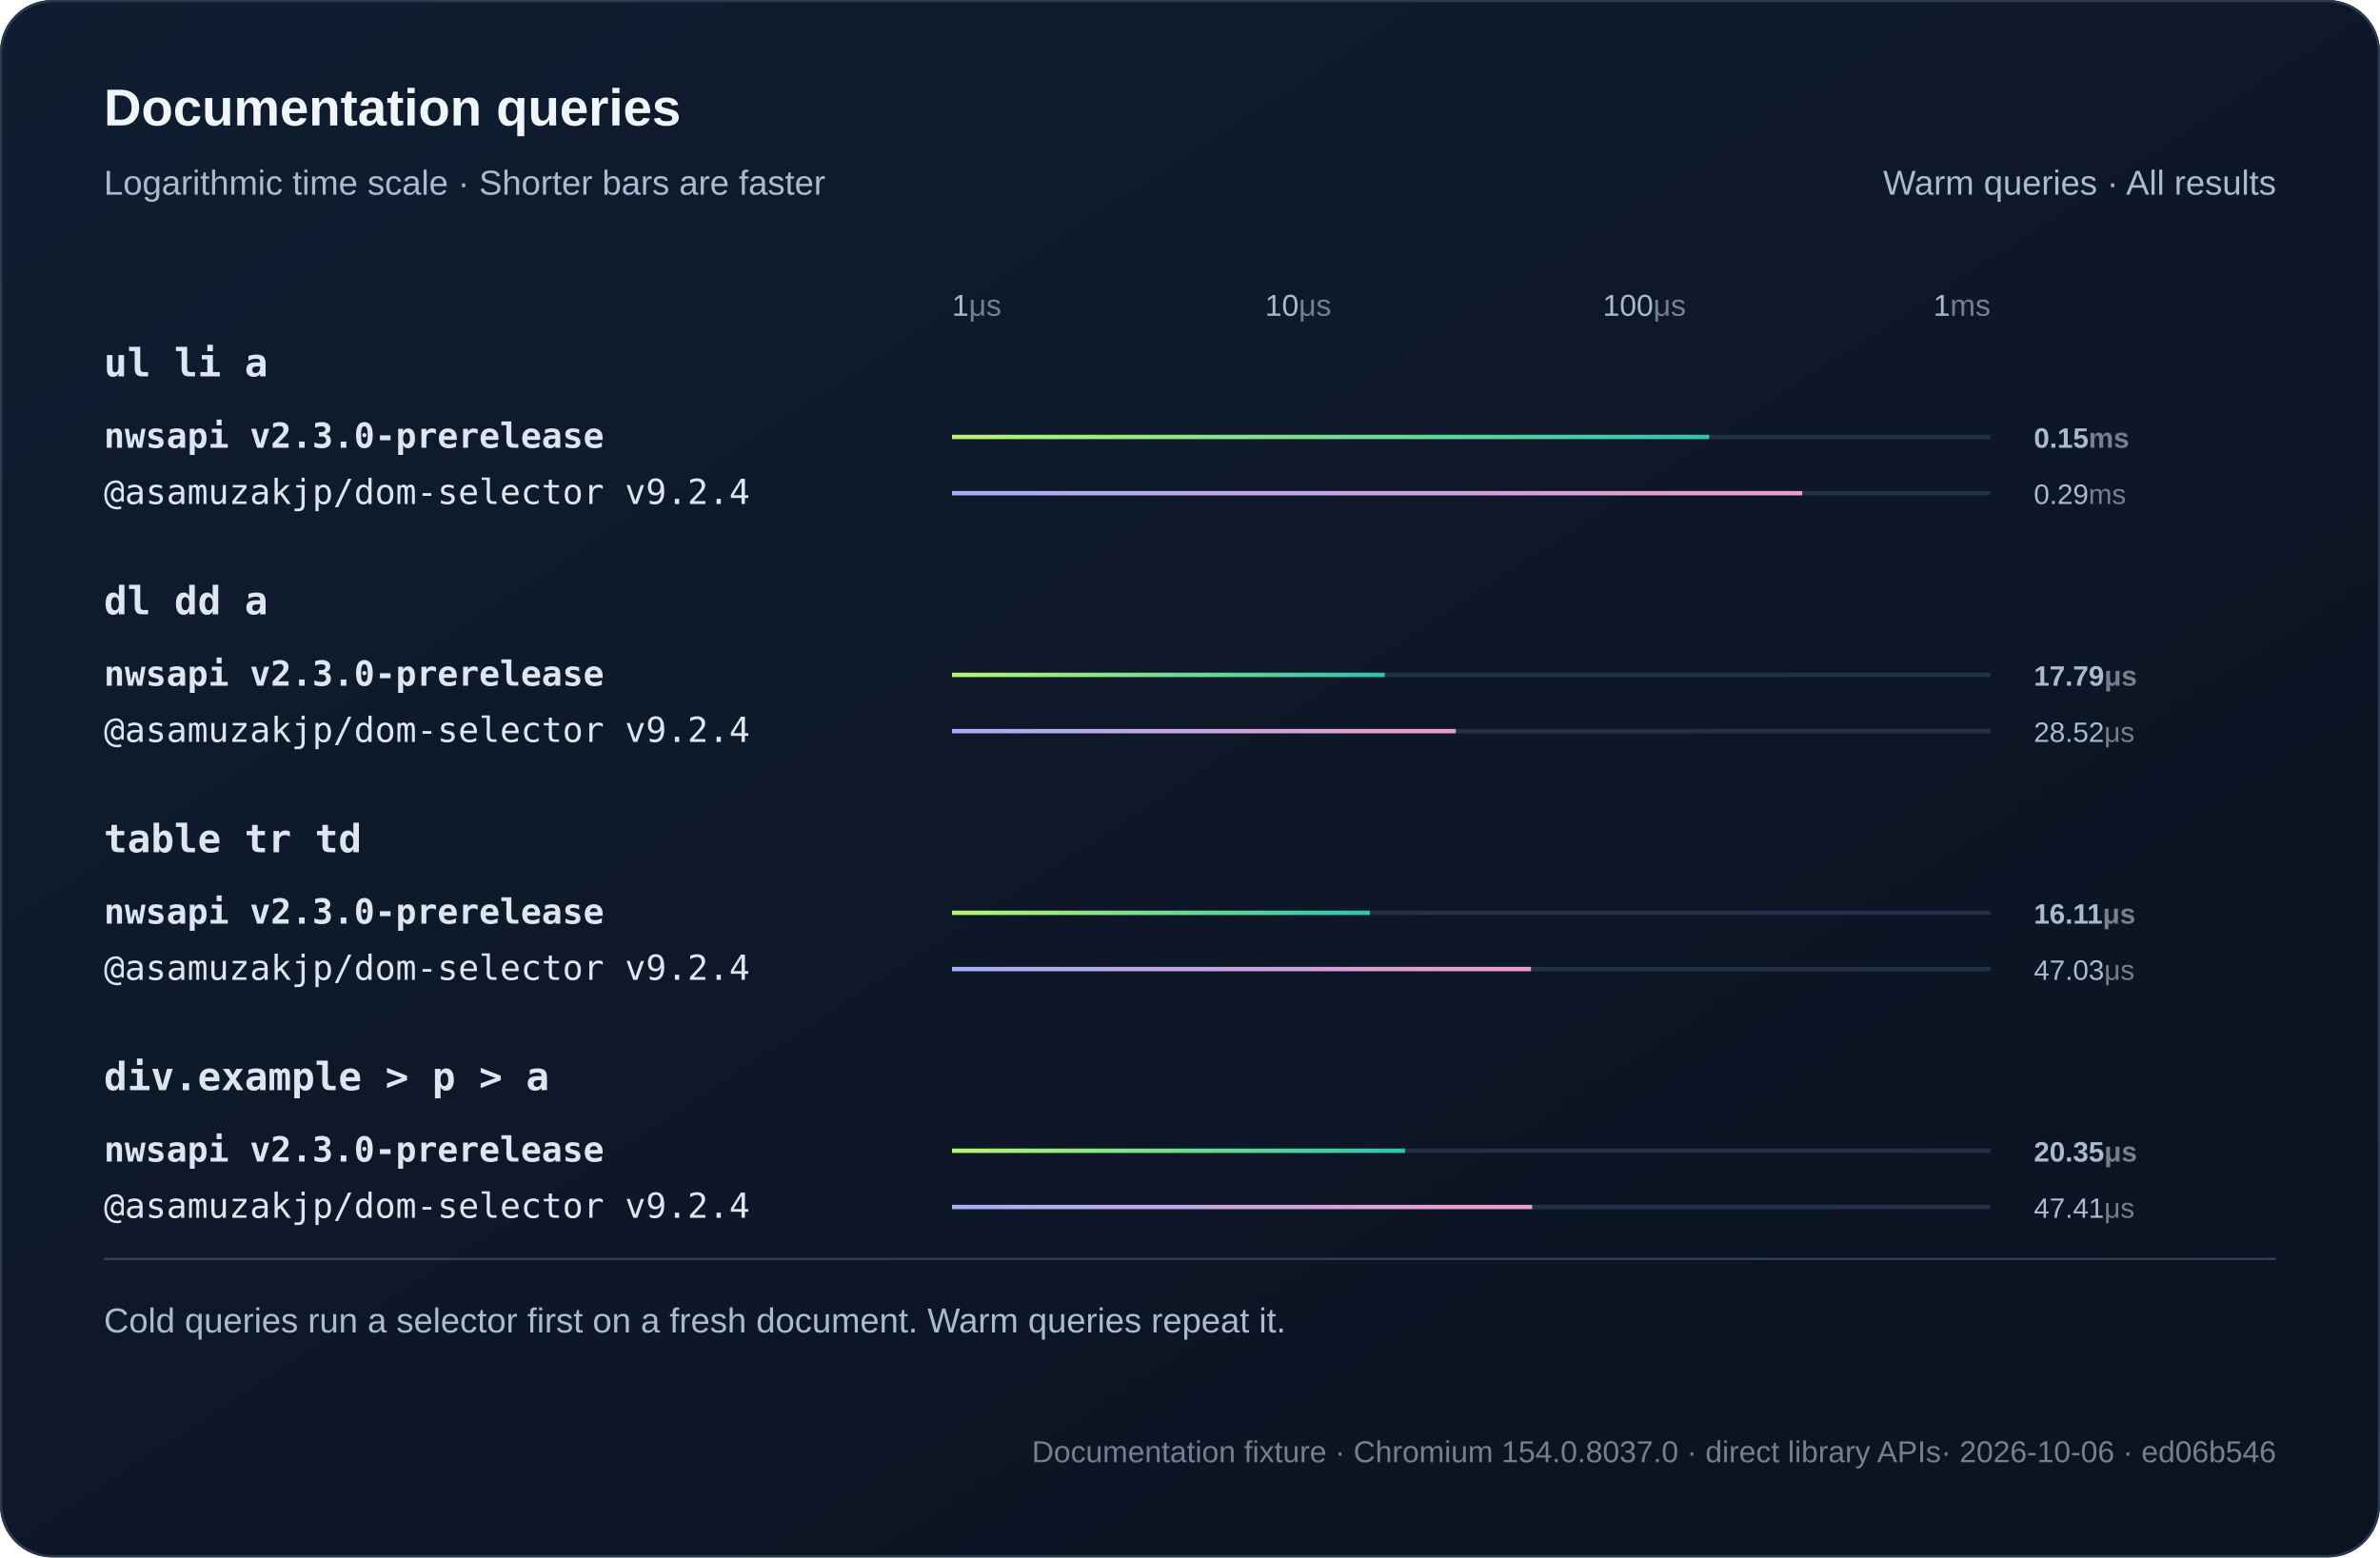
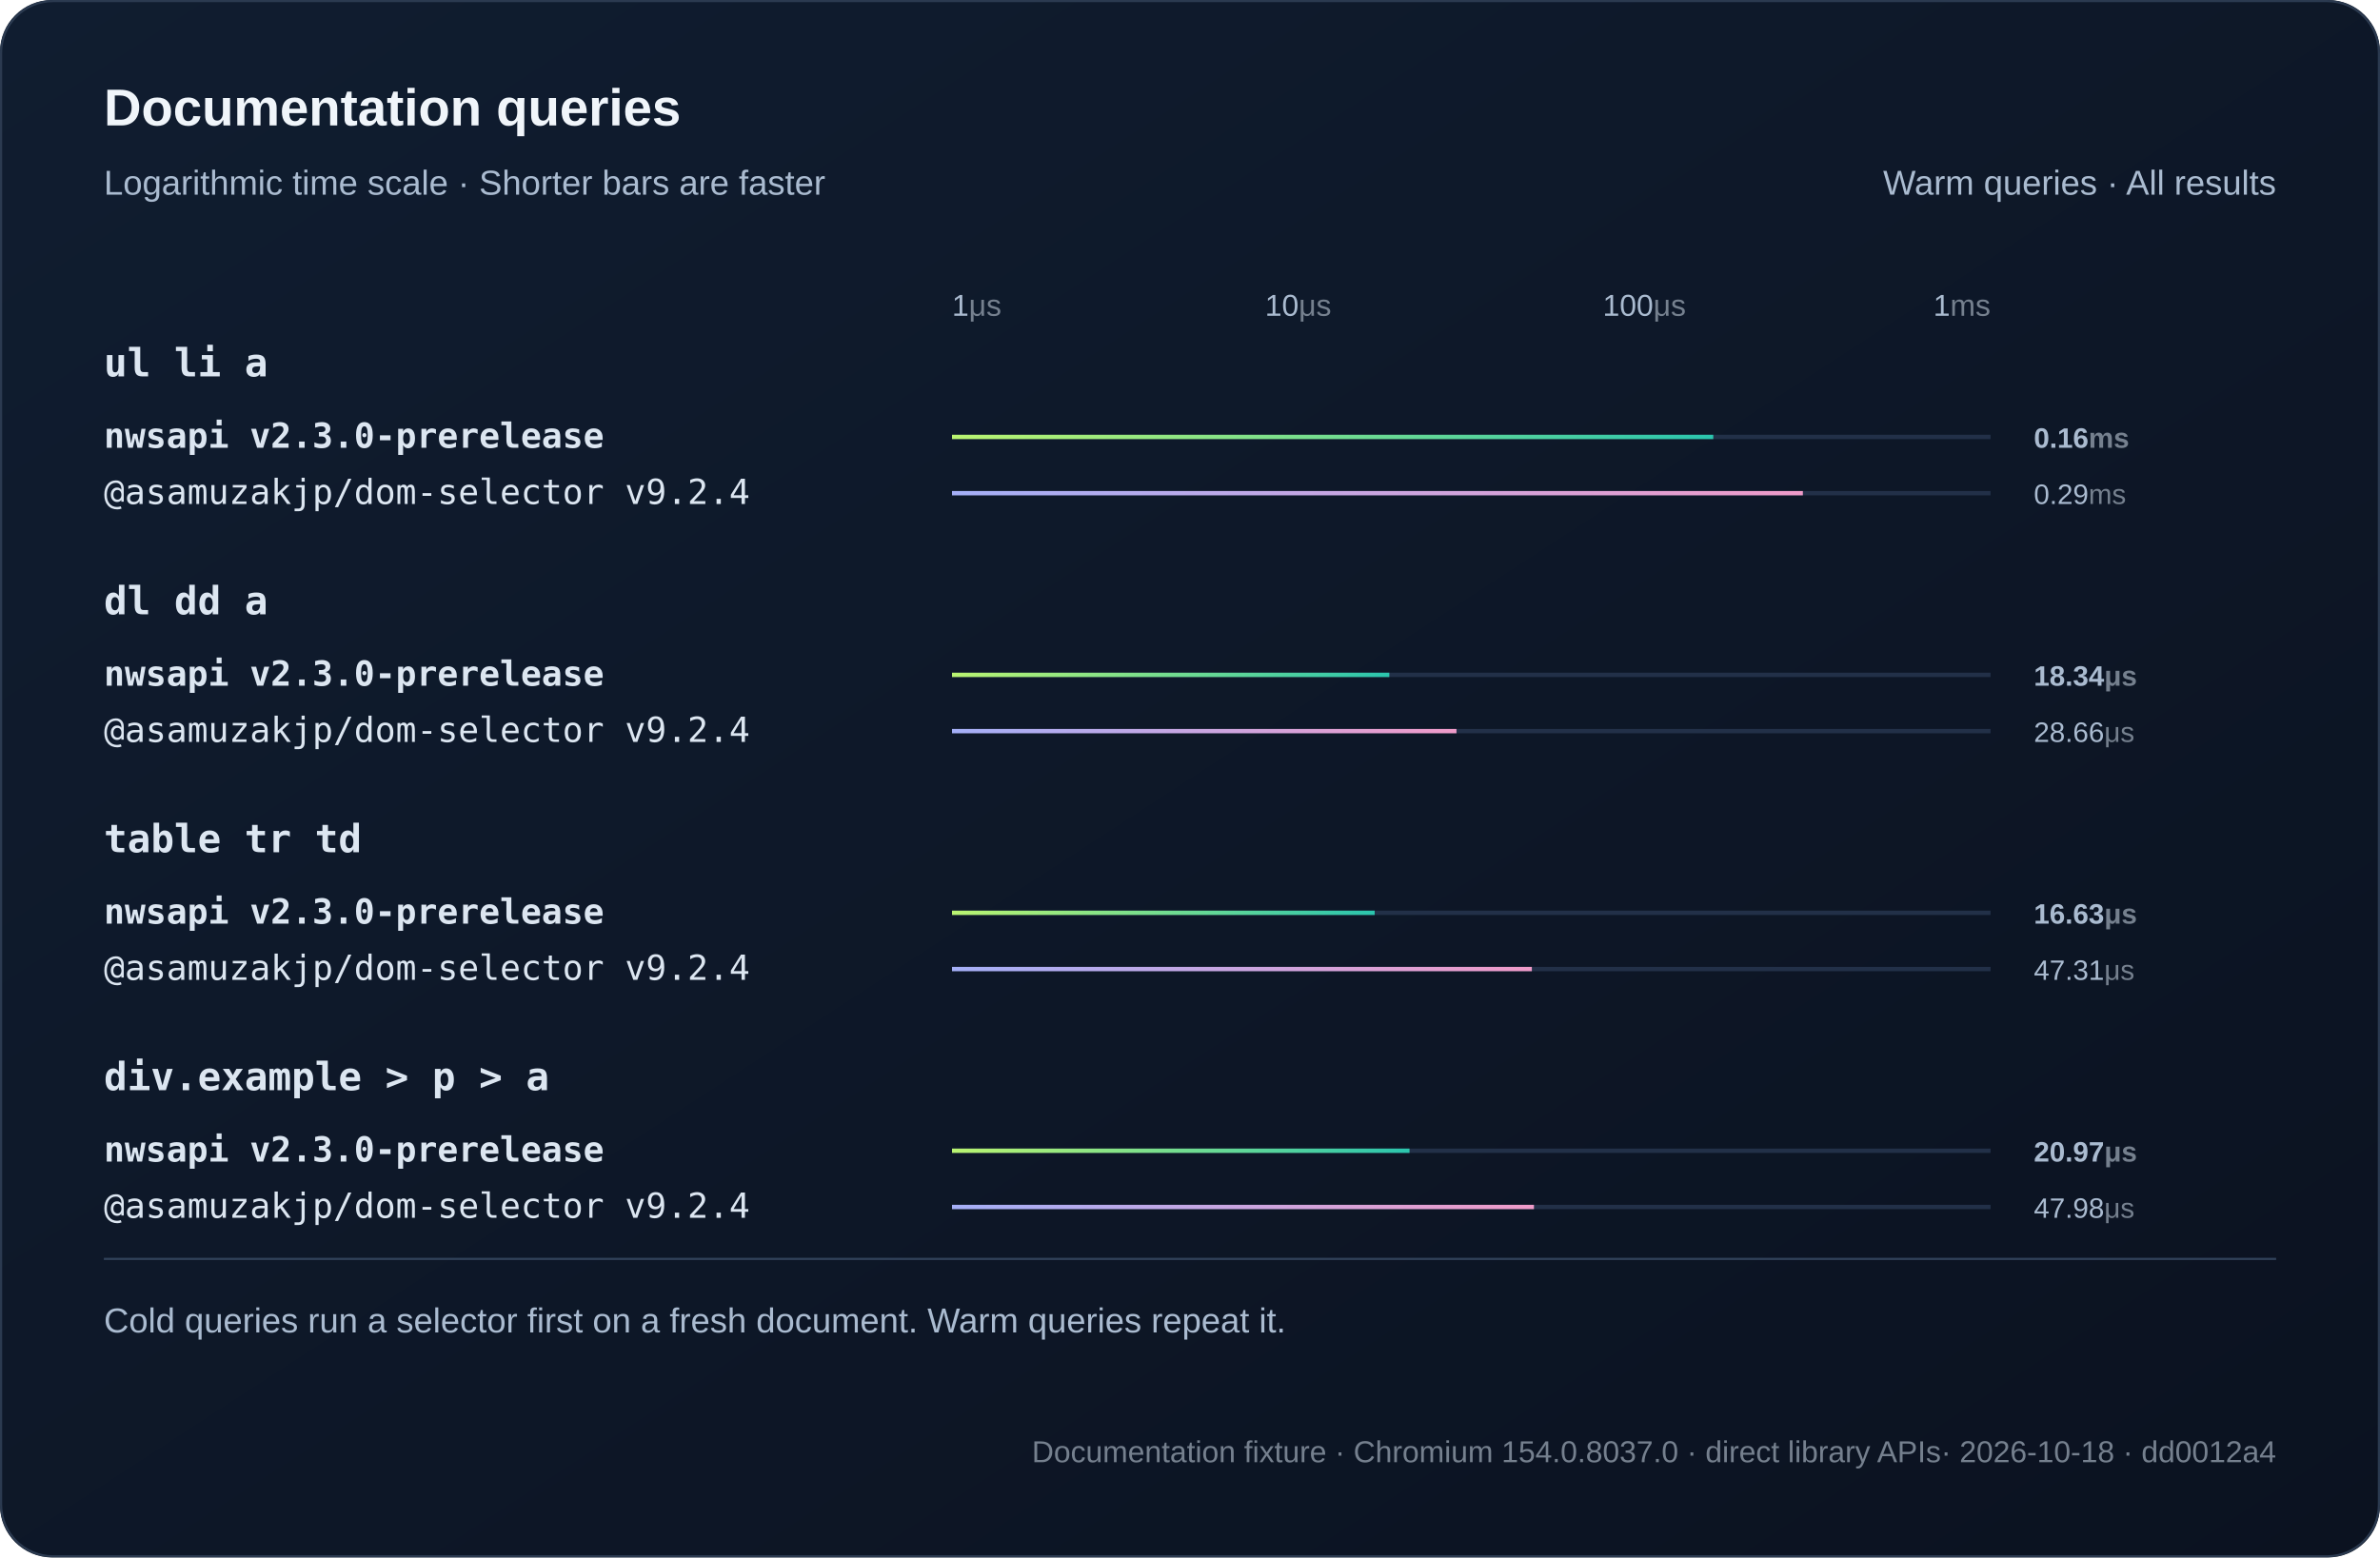
<svg xmlns="http://www.w3.org/2000/svg" width="1100" height="720" viewBox="0 0 1100 720" role="img">
  <defs>
    <linearGradient id="bg" x2="1" y2="1">
      <stop stop-color="#101d30" />
      <stop offset="1" stop-color="#0b1220" />
    </linearGradient>
    <linearGradient id="series0">
      <stop stop-color="#baf471" />
      <stop offset="1" stop-color="#2bc5ae" />
    </linearGradient>
    <linearGradient id="series1">
      <stop stop-color="#a4aff7" />
      <stop offset="1" stop-color="#ef9bc9" />
    </linearGradient>
  </defs>
  <style>text{font-family:Arial,Helvetica,sans-serif;fill:#f0f5fa}
.muted{fill:#aabbd0;font:16px Arial,Helvetica,sans-serif}
.code{font:18px Consolas,Menlo,monospace;fill:#dce6f1}
.note .code{font:16px Consolas,Menlo,monospace}
.metadata,.metadata .code{fill:#75808e;font-size:14px}
.chart-title{font-size:24px;font-weight:700}
.unit{fill:#75808e}
.package{font-family:Consolas,Menlo,monospace}
.comparison{font-size:14px;font-variant-numeric:tabular-nums}
.tick{fill:#aabbd0;font-size:12px}
.time{fill:#aabbd0;font-size:13px;font-variant-numeric:tabular-nums}
.engine{font-size:16px}.selector{font-weight:600}.tick{font-size:14px}</style>
  <rect width="1100" height="720" rx="24" fill="url(#bg)" />
  <rect x=".5" y=".5" width="1099" height="719" rx="24" fill="none" stroke="#2b3a50" />
  <text x="48" y="58" class="chart-title">Documentation queries</text>
  <text x="48" y="90" class="muted">Logarithmic time scale · Shorter bars are faster</text>
  <text x="1052" y="90" text-anchor="end" class="muted">Warm queries · All results</text>
  <text x="440" y="146" text-anchor="start" class="tick">1<tspan class="unit">μs</tspan>
  </text>
  <text x="600" y="146" text-anchor="middle" class="tick">10<tspan class="unit">μs</tspan>
  </text>
  <text x="760" y="146" text-anchor="middle" class="tick">100<tspan class="unit">μs</tspan>
  </text>
  <text x="920" y="146" text-anchor="end" class="tick">1<tspan class="unit">ms</tspan>
  </text>
  <text x="48" y="174" class="code selector">ul li a</text>
  <g>
    <text x="48" y="207" class="code engine" style="font-weight:700">nwsapi v2.3.0-prerelease</text>
    <path d="M440 202h480" stroke="#223048" stroke-width="2" />
-     <rect class="bar" x="440" y="201" width="349.92" height="2" fill="url(#series0)" />
-     <text x="940" y="207" class="time" style="font-weight:700">0.15<tspan class="unit">ms</tspan>
+     <rect class="bar" x="440" y="201" width="351.85" height="2" fill="url(#series0)" />
+     <text x="940" y="207" class="time" style="font-weight:700">0.16<tspan class="unit">ms</tspan>
    </text>
  </g>
  <g>
    <text x="48" y="233" class="code engine">@asamuzakjp/dom-selector v9.2.4</text>
    <path d="M440 228h480" stroke="#223048" stroke-width="2" />
-     <rect class="bar" x="440" y="227" width="392.95" height="2" fill="url(#series1)" />
+     <rect class="bar" x="440" y="227" width="393.26" height="2" fill="url(#series1)" />
    <text x="940" y="233" class="time">0.29<tspan class="unit">ms</tspan>
    </text>
  </g>
  <text x="48" y="284" class="code selector">dl dd a</text>
  <g>
    <text x="48" y="317" class="code engine" style="font-weight:700">nwsapi v2.3.0-prerelease</text>
    <path d="M440 312h480" stroke="#223048" stroke-width="2" />
-     <rect class="bar" x="440" y="311" width="200.01" height="2" fill="url(#series0)" />
-     <text x="940" y="317" class="time" style="font-weight:700">17.79<tspan class="unit">μs</tspan>
+     <rect class="bar" x="440" y="311" width="202.13" height="2" fill="url(#series0)" />
+     <text x="940" y="317" class="time" style="font-weight:700">18.34<tspan class="unit">μs</tspan>
    </text>
  </g>
  <g>
    <text x="48" y="343" class="code engine">@asamuzakjp/dom-selector v9.2.4</text>
    <path d="M440 338h480" stroke="#223048" stroke-width="2" />
-     <rect class="bar" x="440" y="337" width="232.82" height="2" fill="url(#series1)" />
-     <text x="940" y="343" class="time">28.52<tspan class="unit">μs</tspan>
+     <rect class="bar" x="440" y="337" width="233.16" height="2" fill="url(#series1)" />
+     <text x="940" y="343" class="time">28.66<tspan class="unit">μs</tspan>
    </text>
  </g>
  <text x="48" y="394" class="code selector">table tr td</text>
  <g>
    <text x="48" y="427" class="code engine" style="font-weight:700">nwsapi v2.3.0-prerelease</text>
    <path d="M440 422h480" stroke="#223048" stroke-width="2" />
-     <rect class="bar" x="440" y="421" width="193.13" height="2" fill="url(#series0)" />
-     <text x="940" y="427" class="time" style="font-weight:700">16.11<tspan class="unit">μs</tspan>
+     <rect class="bar" x="440" y="421" width="195.36" height="2" fill="url(#series0)" />
+     <text x="940" y="427" class="time" style="font-weight:700">16.63<tspan class="unit">μs</tspan>
    </text>
  </g>
  <g>
    <text x="48" y="453" class="code engine">@asamuzakjp/dom-selector v9.2.4</text>
    <path d="M440 448h480" stroke="#223048" stroke-width="2" />
-     <rect class="bar" x="440" y="447" width="267.58" height="2" fill="url(#series1)" />
-     <text x="940" y="453" class="time">47.03<tspan class="unit">μs</tspan>
+     <rect class="bar" x="440" y="447" width="268" height="2" fill="url(#series1)" />
+     <text x="940" y="453" class="time">47.31<tspan class="unit">μs</tspan>
    </text>
  </g>
  <text x="48" y="504" class="code selector">div.example &gt; p &gt; a</text>
  <g>
    <text x="48" y="537" class="code engine" style="font-weight:700">nwsapi v2.3.0-prerelease</text>
    <path d="M440 532h480" stroke="#223048" stroke-width="2" />
-     <rect class="bar" x="440" y="531" width="209.38" height="2" fill="url(#series0)" />
-     <text x="940" y="537" class="time" style="font-weight:700">20.35<tspan class="unit">μs</tspan>
+     <rect class="bar" x="440" y="531" width="211.46" height="2" fill="url(#series0)" />
+     <text x="940" y="537" class="time" style="font-weight:700">20.97<tspan class="unit">μs</tspan>
    </text>
  </g>
  <g>
    <text x="48" y="563" class="code engine">@asamuzakjp/dom-selector v9.2.4</text>
    <path d="M440 558h480" stroke="#223048" stroke-width="2" />
-     <rect class="bar" x="440" y="557" width="268.13" height="2" fill="url(#series1)" />
-     <text x="940" y="563" class="time">47.41<tspan class="unit">μs</tspan>
+     <rect class="bar" x="440" y="557" width="268.97" height="2" fill="url(#series1)" />
+     <text x="940" y="563" class="time">47.98<tspan class="unit">μs</tspan>
    </text>
  </g>
  <path d="M48 582h1004" stroke="#304159" />
  <text x="48" y="616" class="muted">Cold queries run a selector first on a fresh document. Warm queries repeat it.</text>
-   <text x="1052" y="676" text-anchor="end" class="muted note metadata">Documentation fixture · Chromium 154.0.8037.0 · direct library APIs<tspan fill="#75808e"> · 2026-10-06 · ed06b546</tspan>
+   <text x="1052" y="676" text-anchor="end" class="muted note metadata">Documentation fixture · Chromium 154.0.8037.0 · direct library APIs<tspan fill="#75808e"> · 2026-10-18 · dd0012a4</tspan>
  </text>
</svg>
